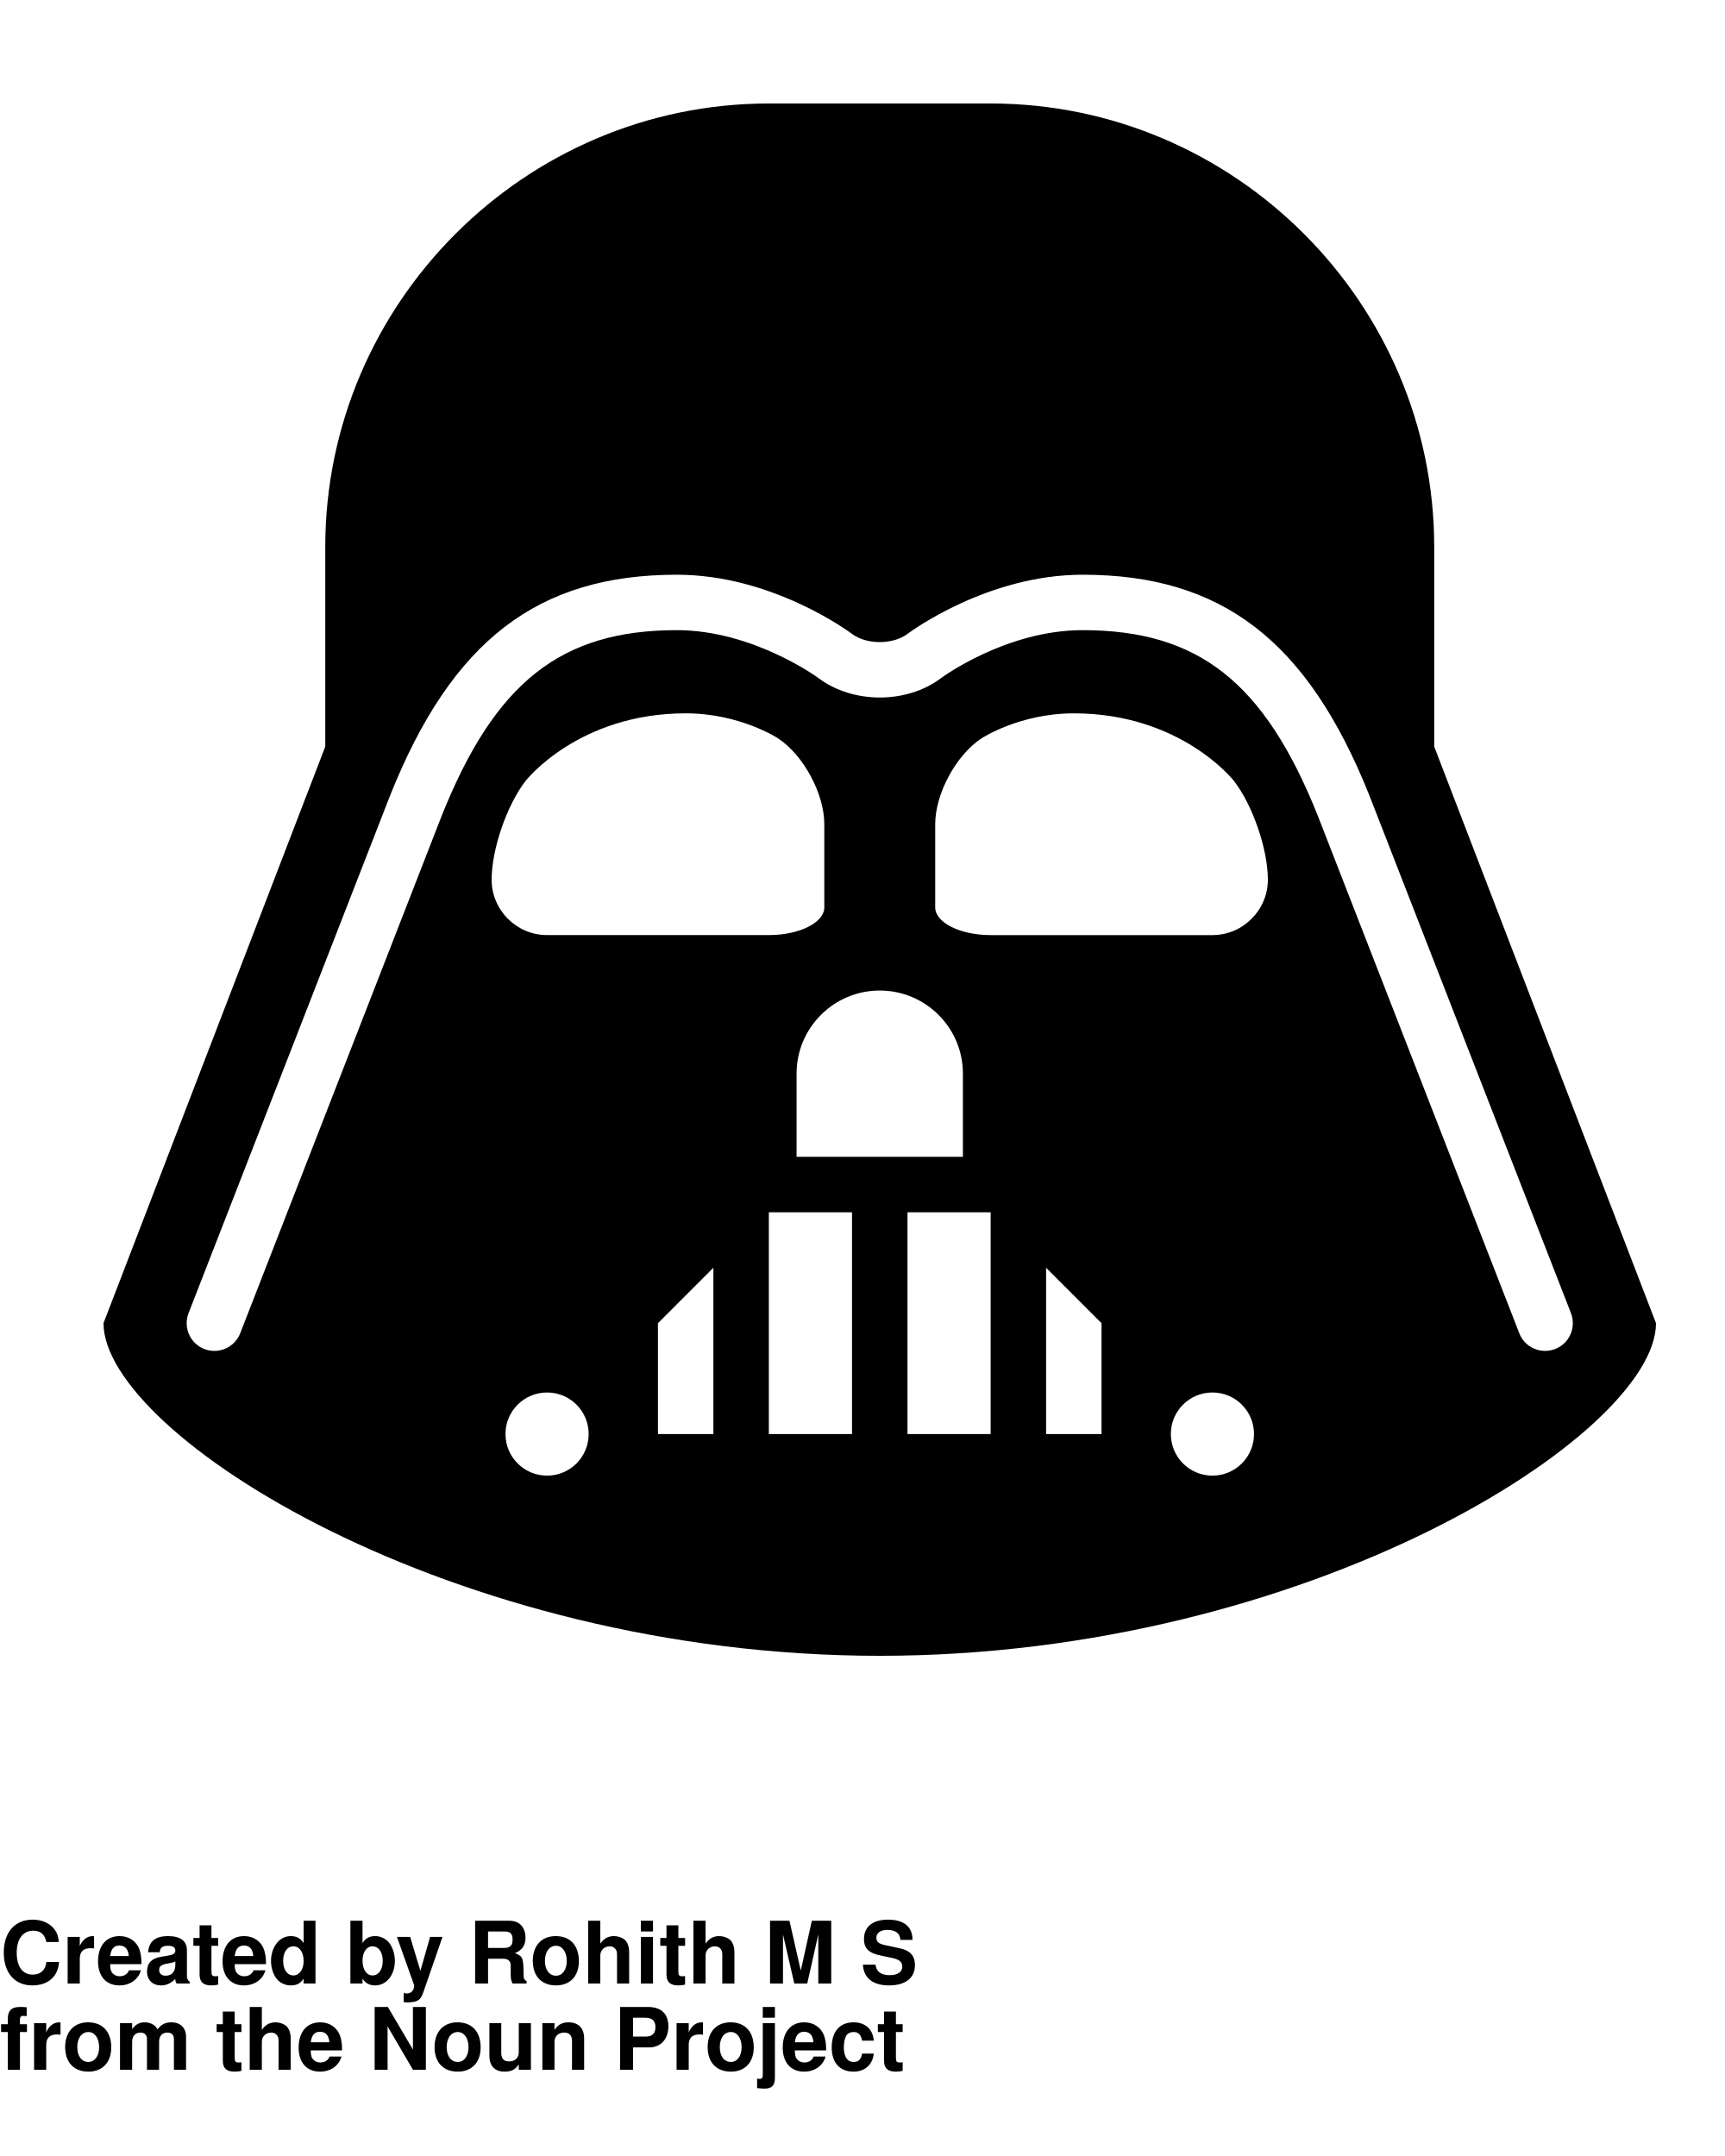
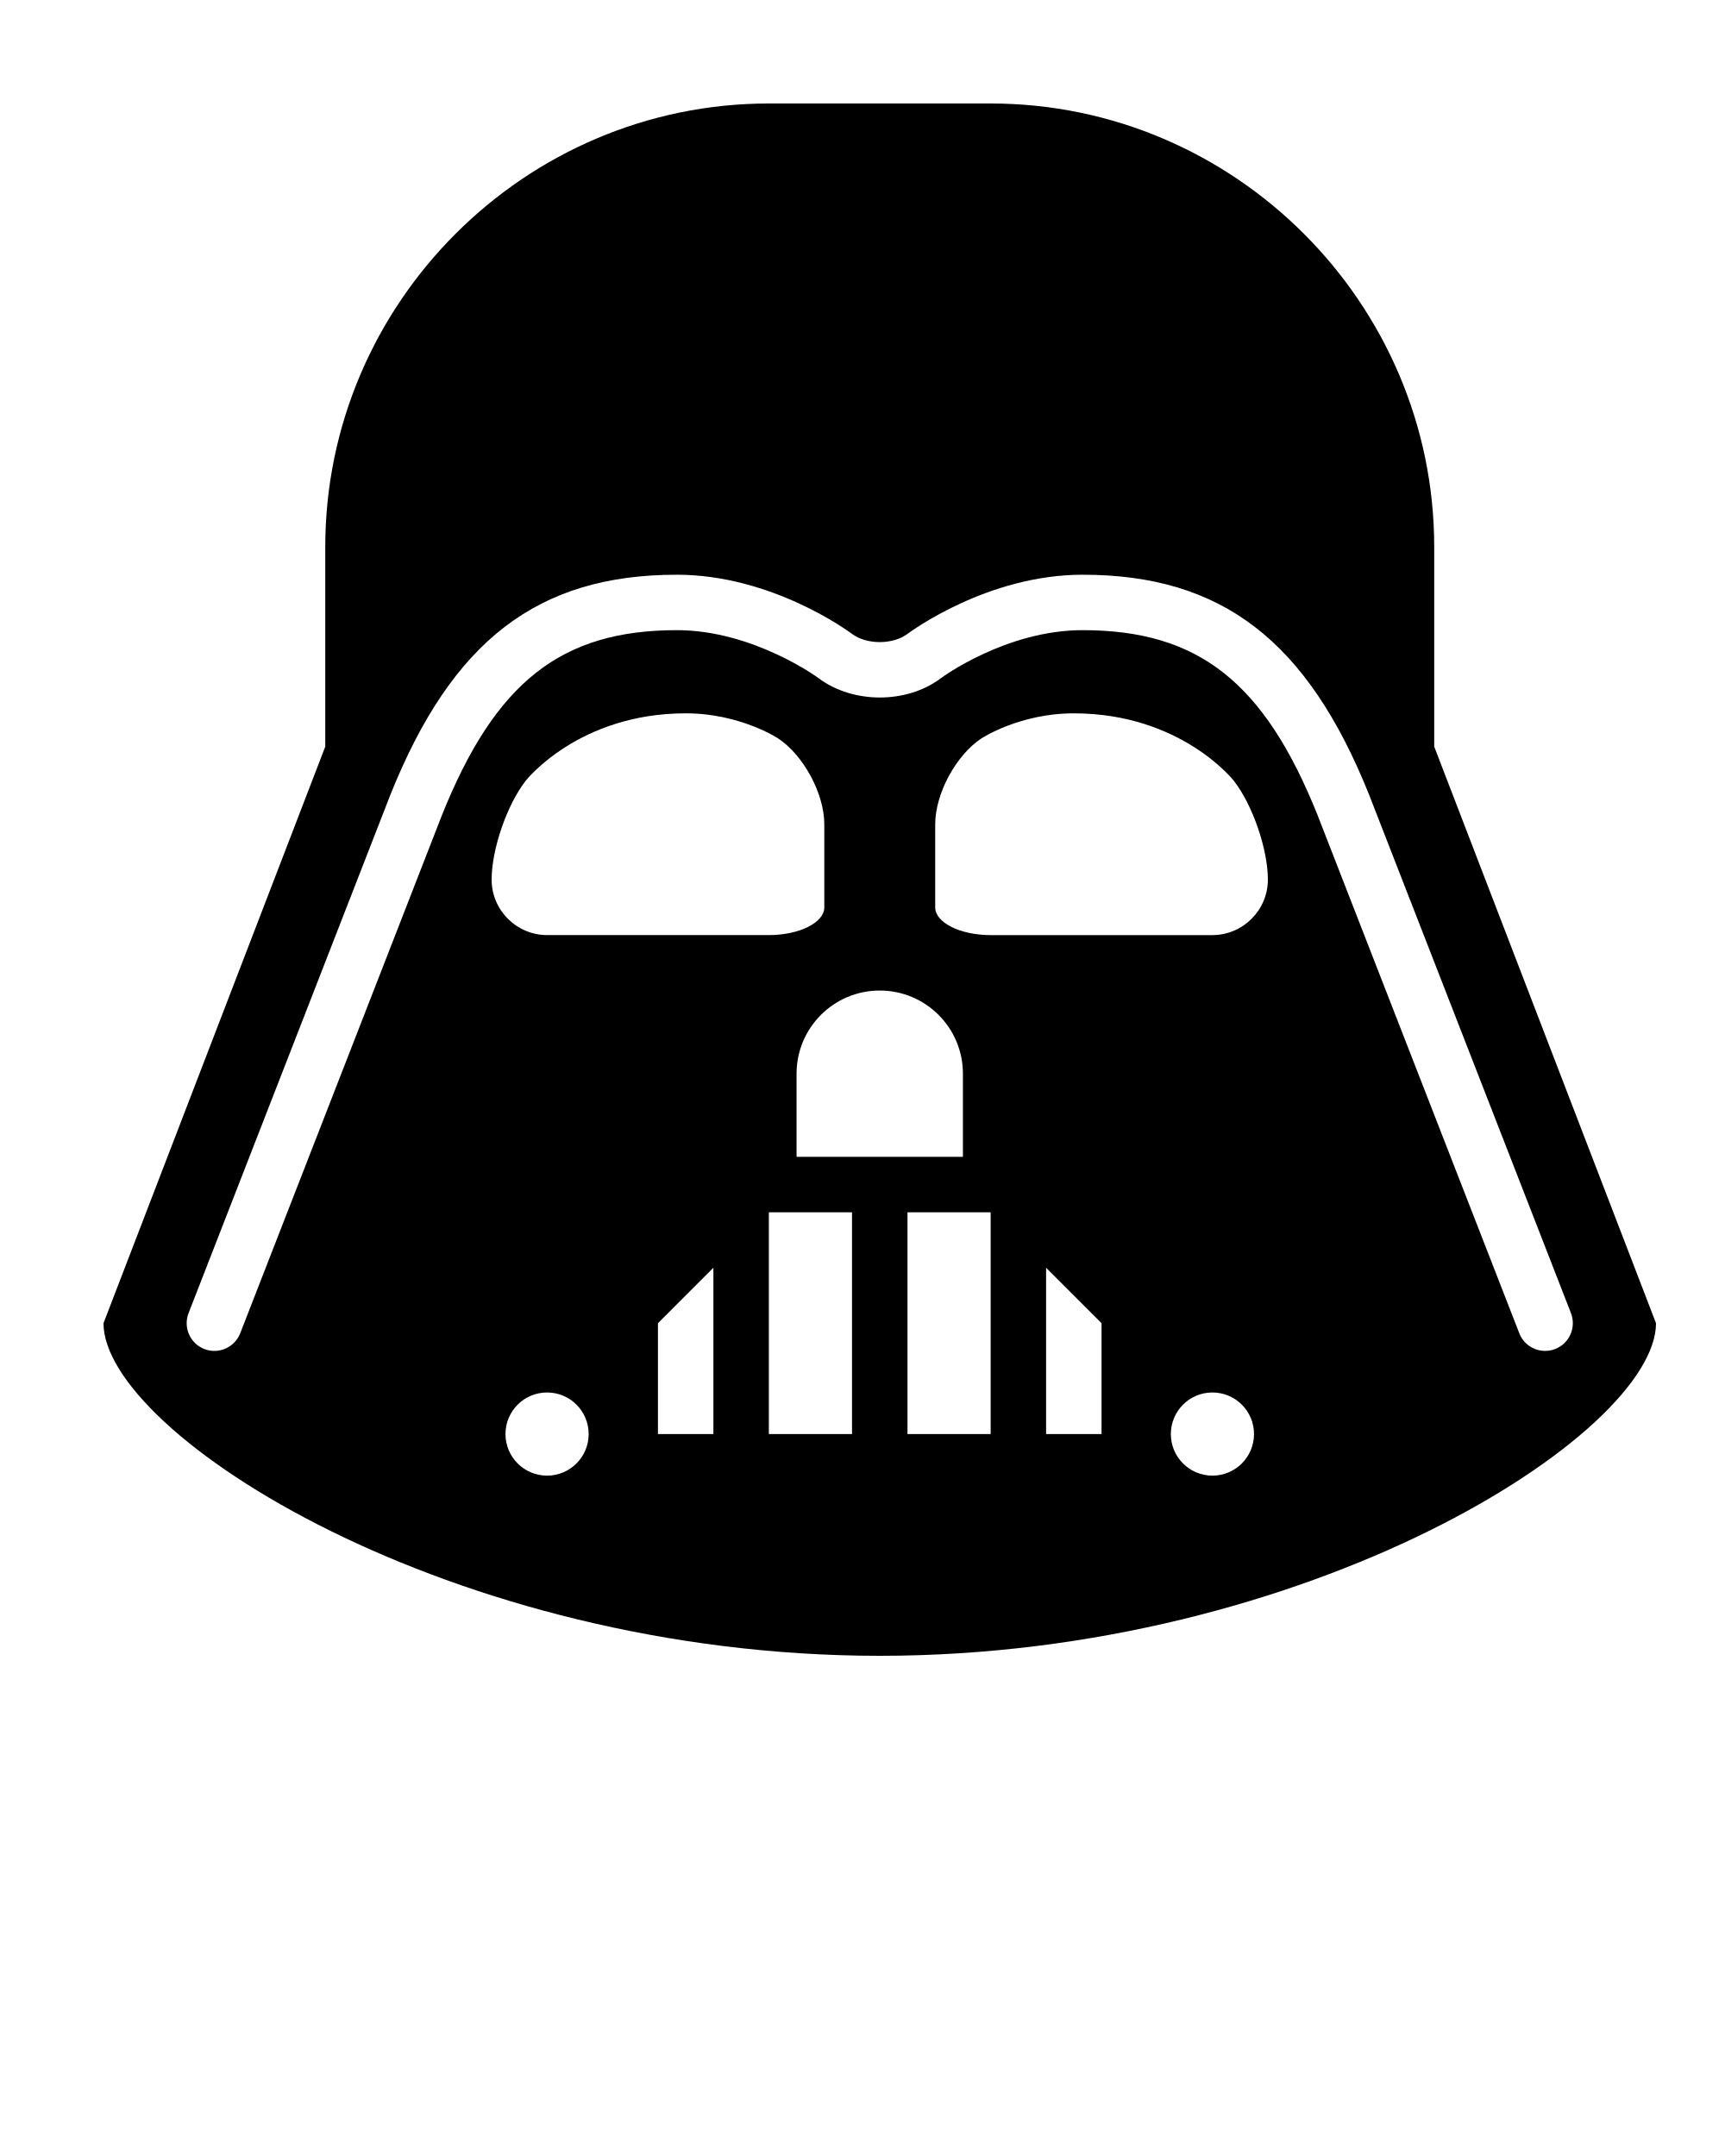
<svg xmlns="http://www.w3.org/2000/svg" version="1.1" x="0px" y="0px" viewBox="0 0 100 125" enable-background="new 0 0 100 100" xml:space="preserve">
  <path d="M83.143,43.286V31.714C83.143,17.572,71.57,6,57.429,6H44.571C30.429,6,18.856,17.572,18.856,31.714v11.572L6,76.715  C6,83.143,26.147,96,51,96s45-12.857,45-19.285L83.143,43.286z M31.714,85.554c-1.332,0-2.411-1.08-2.411-2.411  c0-1.333,1.079-2.41,2.411-2.41c1.333,0,2.411,1.077,2.411,2.41C34.125,84.474,33.047,85.554,31.714,85.554 M28.5,51  c0-1.768,0.894-4.353,1.983-5.743c0,0,3.055-3.9,9.267-3.9c3.152,0,5.351,1.449,5.351,1.449c1.477,0.971,2.685,3.212,2.685,4.979  v4.822c0,0.883-1.446,1.607-3.214,1.607H31.714C29.946,54.215,28.5,52.767,28.5,51 M41.356,83.143h-3.214v-6.428l3.214-3.215V83.143  z M49.392,83.143h-4.821V70.286h4.821V83.143z M46.178,67.071V62.25c0-2.664,2.161-4.821,4.822-4.821  c2.662,0,4.821,2.157,4.821,4.821v4.821H46.178z M57.429,83.143h-4.821V70.286h4.821V83.143z M63.857,83.143h-3.214V73.5  l3.214,3.215V83.143z M70.286,85.554c-1.333,0-2.411-1.08-2.411-2.411c0-1.333,1.078-2.41,2.411-2.41c1.331,0,2.41,1.077,2.41,2.41  C72.696,84.474,71.617,85.554,70.286,85.554 M70.286,54.215H57.429c-1.769,0-3.214-0.725-3.214-1.607v-4.822  c0-1.768,1.207-4.009,2.685-4.979c0,0,2.199-1.449,5.351-1.449c6.215,0,9.267,3.9,9.267,3.9C72.608,46.647,73.5,49.232,73.5,51  C73.5,52.767,72.052,54.215,70.286,54.215 M90.153,78.213c-0.19,0.075-0.388,0.108-0.582,0.108c-0.645,0-1.251-0.389-1.496-1.023  L76.386,47.273c-3.091-7.723-6.912-10.738-13.625-10.738c-4.453,0-8.19,2.762-8.224,2.792c-1.984,1.487-5.088,1.48-7.073,0  c-0.033-0.03-3.806-2.792-8.226-2.792c-6.711,0-10.532,3.015-13.628,10.751L13.926,77.298c-0.321,0.827-1.257,1.237-2.081,0.915  c-0.825-0.32-1.236-1.252-0.913-2.082L22.62,46.108c3.585-8.966,8.554-12.787,16.618-12.787c5.515,0,9.968,3.294,10.154,3.431  c0.842,0.634,2.375,0.634,3.215,0c0.187-0.137,4.642-3.431,10.153-3.431c8.065,0,13.033,3.821,16.615,12.774L91.07,76.131  C91.39,76.961,90.982,77.893,90.153,78.213" />
-   <text x="0" y="115" fill="#000000" font-size="5px" font-weight="bold" font-family="'Helvetica Neue', Helvetica, Arial-Unicode, Arial, Sans-serif">Created by Rohith M S</text>
-   <text x="0" y="120" fill="#000000" font-size="5px" font-weight="bold" font-family="'Helvetica Neue', Helvetica, Arial-Unicode, Arial, Sans-serif">from the Noun Project</text>
</svg>
